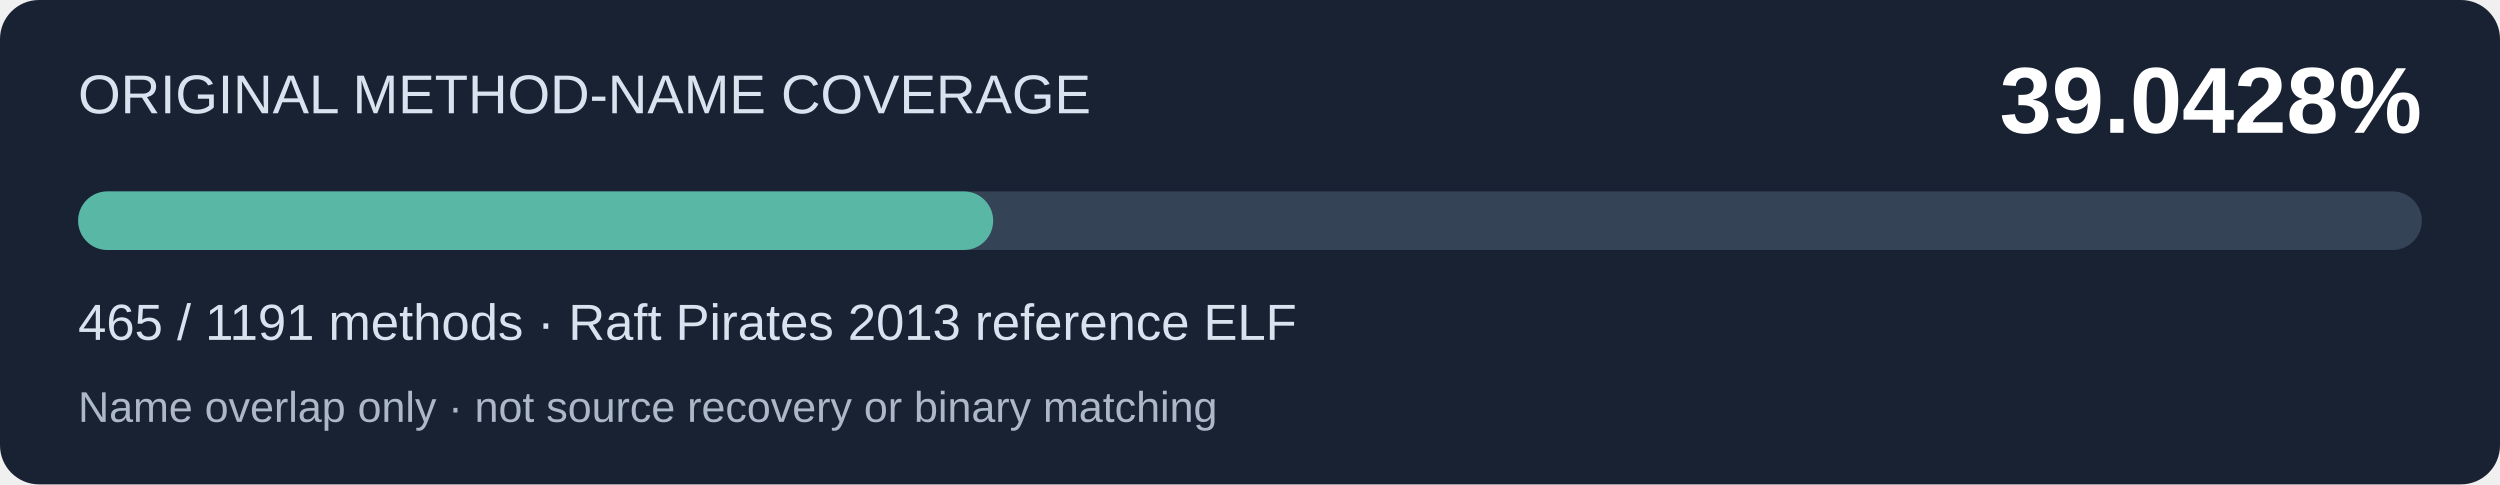
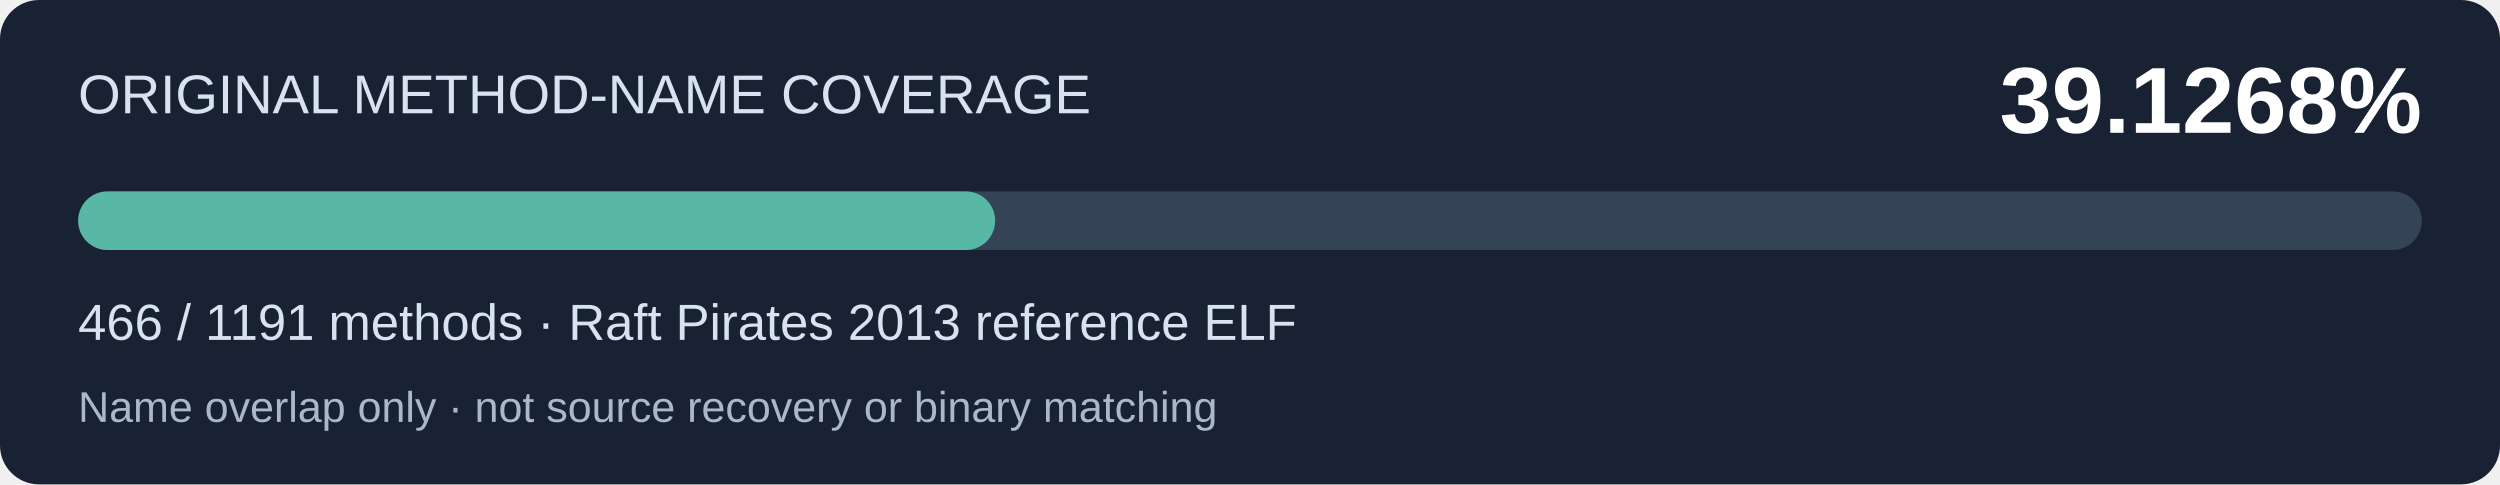
<svg xmlns="http://www.w3.org/2000/svg" width="640" height="124" viewBox="0 0 640 124" role="img" aria-labelledby="title description">
  <rect width="640" height="124" rx="10" fill="#182233" />
  <text x="20" y="29" fill="#d8e3ef" font-family="Verdana,Arial,sans-serif" font-size="14">ORIGINAL METHOD-NAME COVERAGE</text>
-   <text x="620" y="34" text-anchor="end" fill="#ffffff" font-family="Verdana,Arial,sans-serif" font-size="24" font-weight="bold">39.0428%</text>
+   <text x="620" y="34" text-anchor="end" fill="#ffffff" font-family="Verdana,Arial,sans-serif" font-size="24" font-weight="bold">39.1268%</text>
  <rect x="20" y="49" width="600" height="15" rx="7.5" fill="#354357" />
-   <rect x="20" y="49" width="234.257" height="15" rx="7.5" fill="#58b7a5" />
-   <text x="20" y="87" fill="#d8e3ef" font-family="Verdana,Arial,sans-serif" font-size="13">465 / 1191 methods · Raft Pirates 2013 reference ELF</text>
+   <rect x="20" y="49" width="234.761" height="15" rx="7.5" fill="#58b7a5" />
+   <text x="20" y="87" fill="#d8e3ef" font-family="Verdana,Arial,sans-serif" font-size="13">466 / 1191 methods · Raft Pirates 2013 reference ELF</text>
  <text x="20" y="108" fill="#acb8c8" font-family="Verdana,Arial,sans-serif" font-size="11">Name overlap only · not source recovery or binary matching</text>
</svg>
